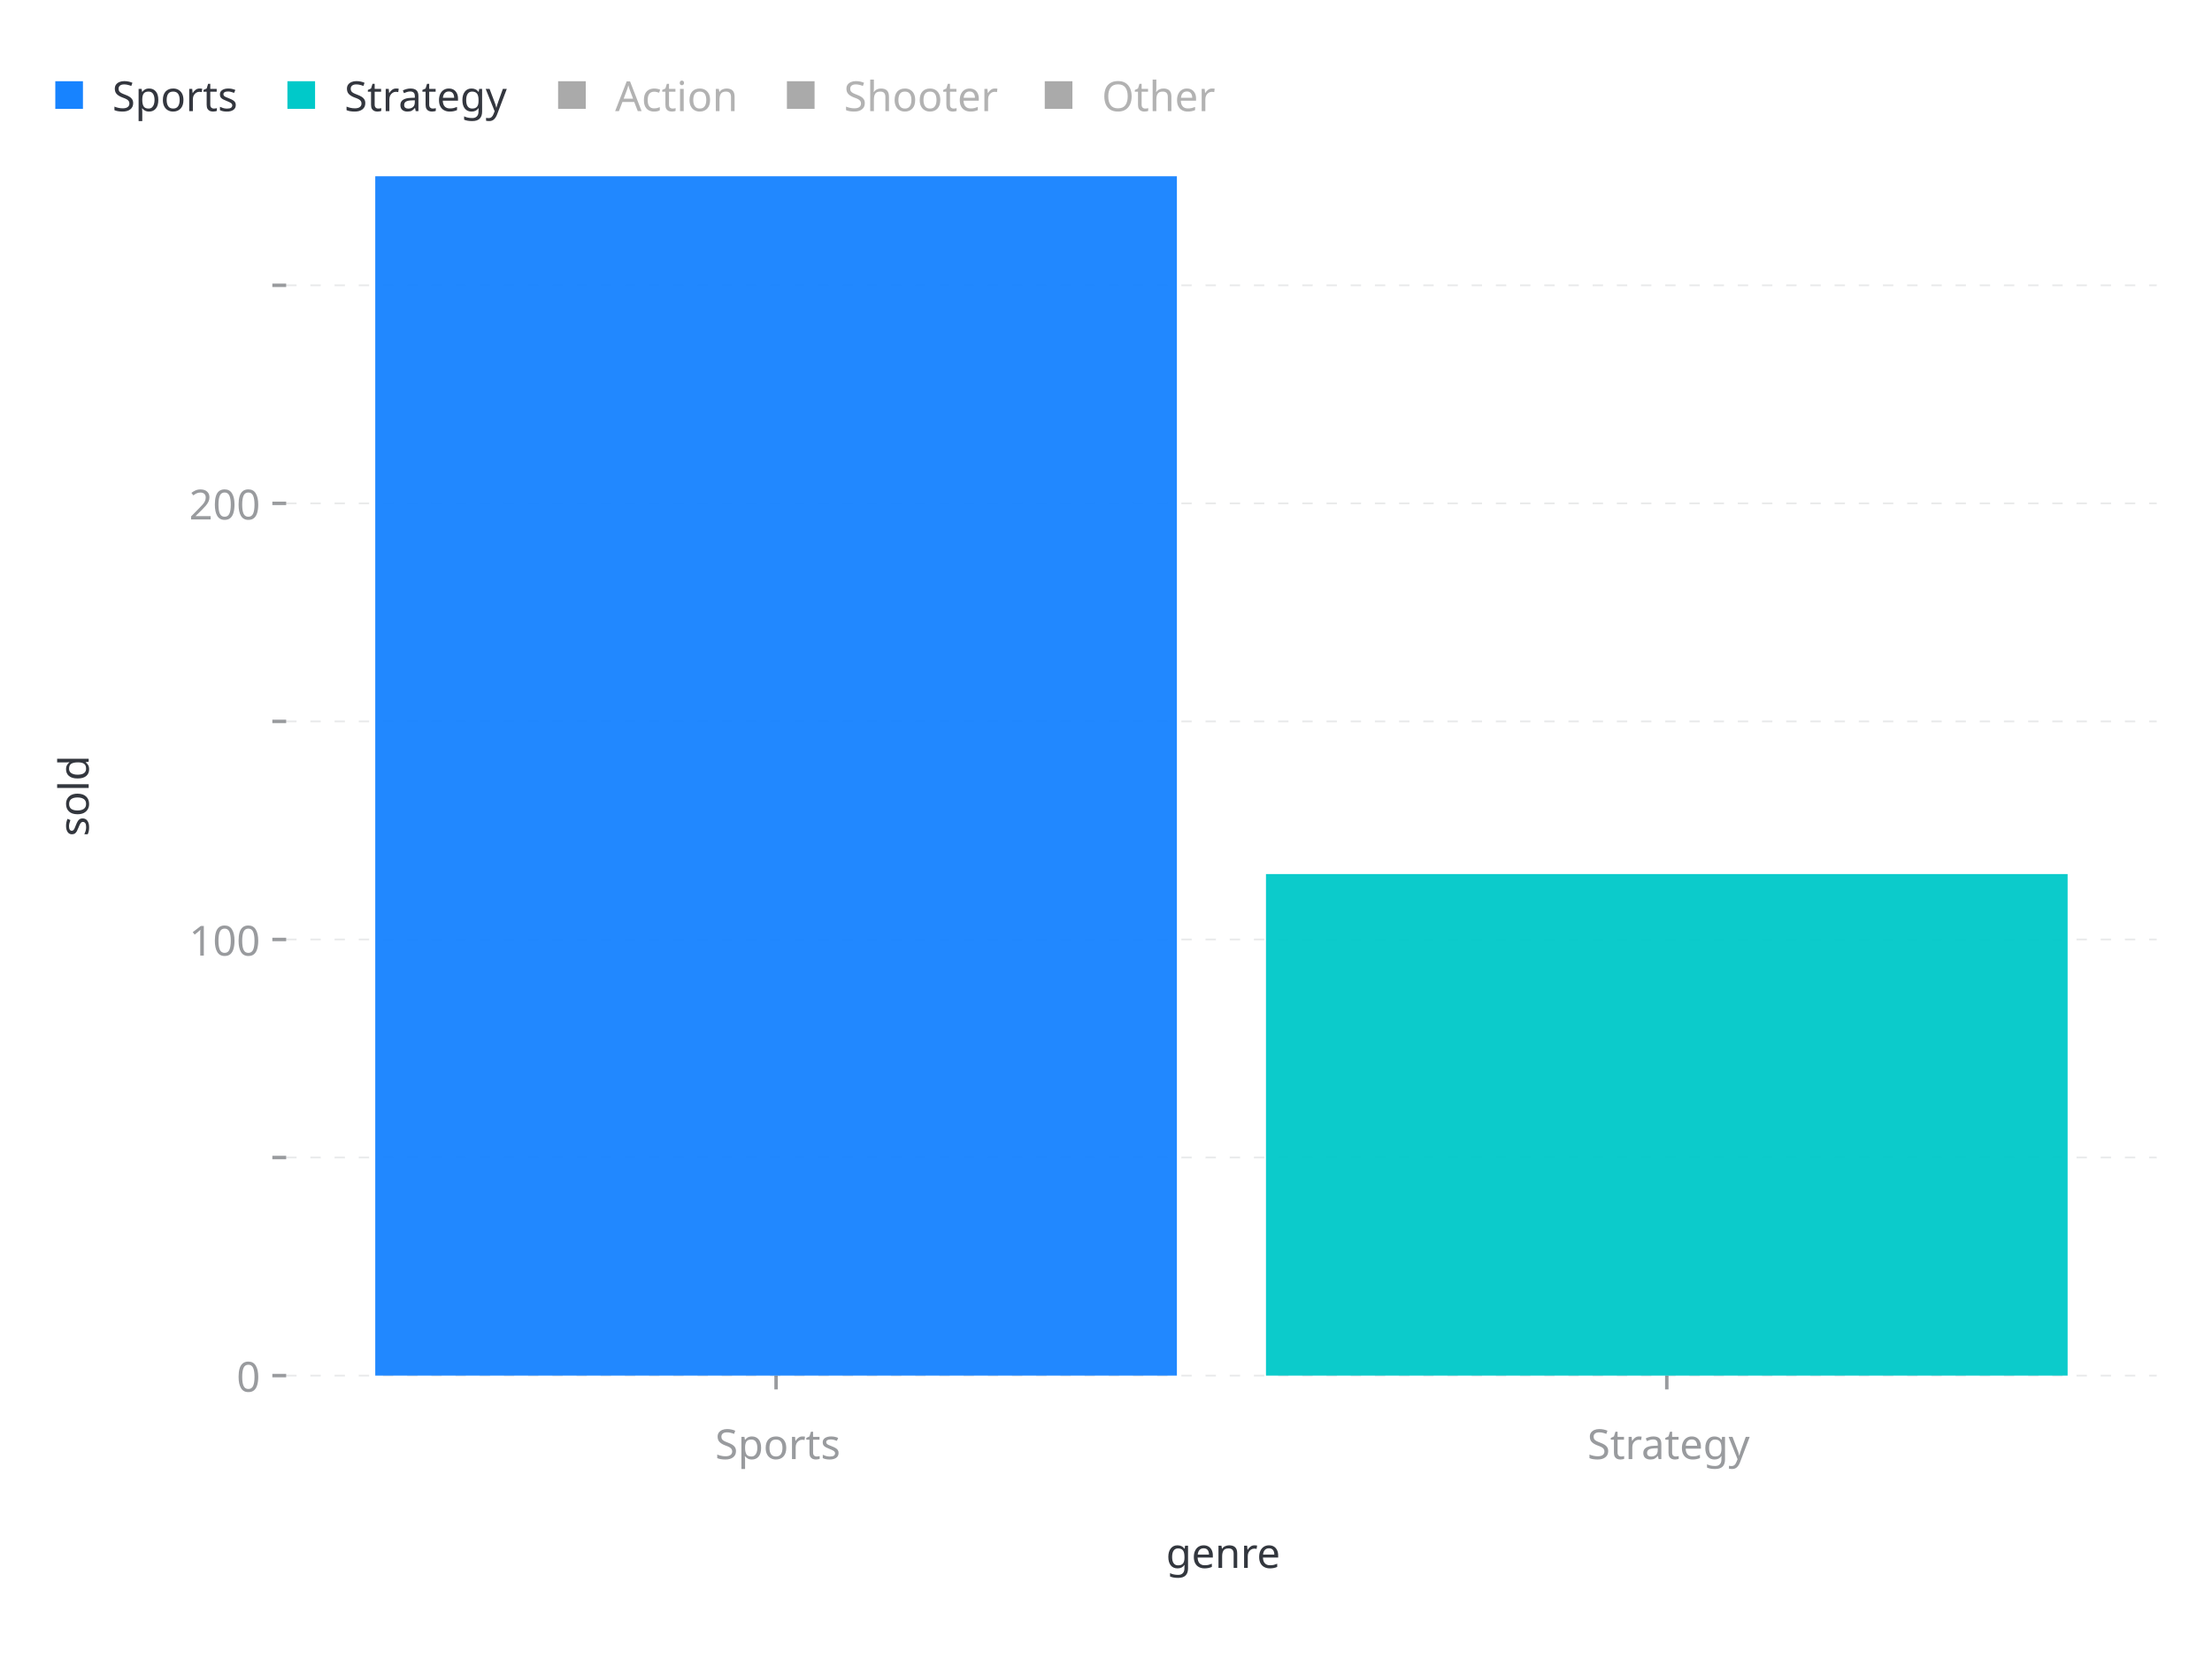
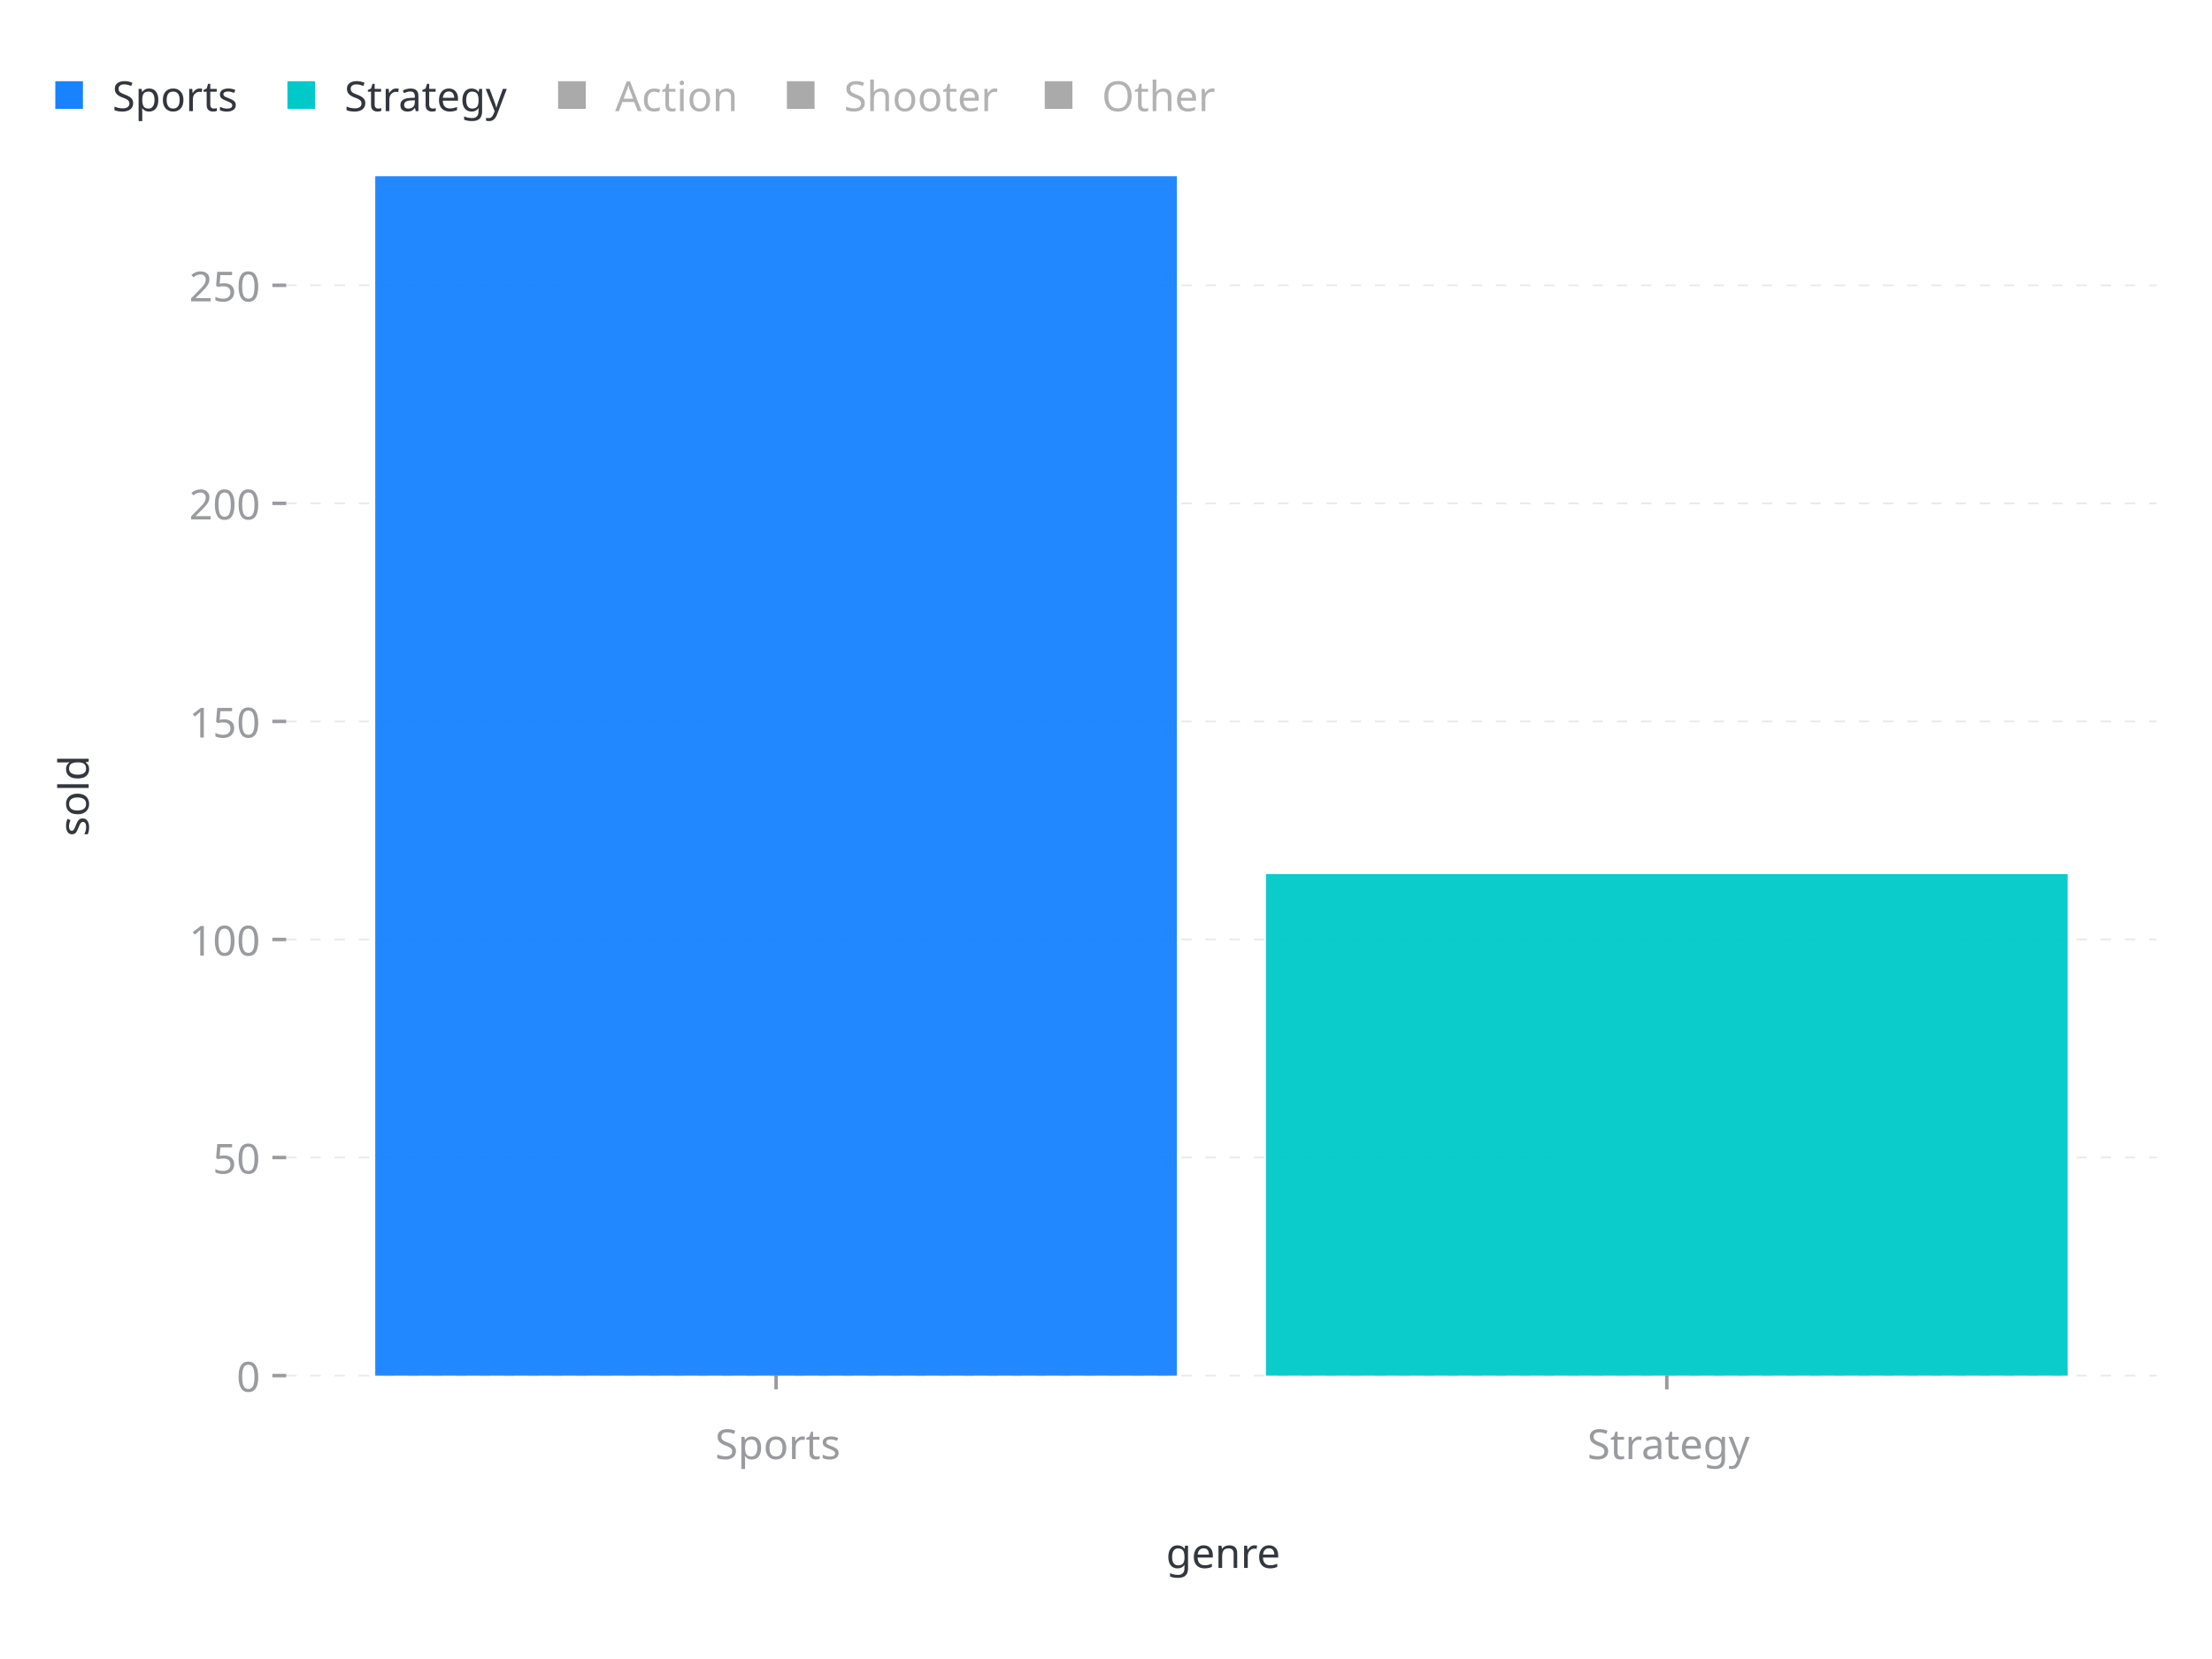
<svg xmlns="http://www.w3.org/2000/svg" width="640" height="480" color-interpolation-filters="sRGB" style="background: transparent;">
  <defs>
    <clipPath id="b" transform="matrix(1 0 0 1 -16 -16)">
      <use href="#a" transform="matrix(1 0 0 1 16 16)" />
    </clipPath>
  </defs>
  <g>
    <g fill="none">
      <g fill="none" class="view">
        <g>
          <path width="640" height="480" x="0" y="0" fill="rgba(0,0,0,0)" d="m0 0 640 0 0 480-640 0z" class="area" />
        </g>
        <g>
          <path width="608" height="448" x="16" y="16" fill="rgba(0,0,0,0)" d="m16 16 608 0 0 448-608 0z" class="area" />
        </g>
        <g>
          <path width="541.2" height="347" x="82.8" y="51" fill="rgba(0,0,0,0)" d="m82.8 51 541.2 0 0 347-541.2 0z" class="area" />
        </g>
        <g>
          <path width="541.2" height="347" x="82.8" y="51" fill="rgba(0,0,0,0)" d="m82.8 51 541.2 0 0 347-541.2 0z" class="area" />
        </g>
        <g fill="none" class="component">
          <g fill="none" transform="matrix(1 0 0 1 16 16)">
            <g fill="none" class="legend-category">
              <g fill="none" class="legend-title-group">
                <g fill="none" class="legend-title" />
              </g>
              <g fill="none" class="legend-items-group">
                <g fill="none" class="legend-items">
                  <g fill="none" class="items-navigator">
                    <g fill="none" class="navigator-content-group" clip-path="url(#b)">
                      <g fill="none" class="navigator-play-window">
                        <g fill="none" class="items-item-page">
                          <g fill="none" class="items-item">
                            <g fill="none" class="legend-category-item-background-group">
                              <g>
                                <path width="55.16" height="23" fill="rgba(0,0,0,0)" d="m0 0 55.16 0 0 23-55.16 0z" class="legend-category-item-background" visibility="visible" />
                              </g>
                            </g>
                            <g fill="none" class="legend-category-item-marker-group" transform="matrix(.5 0 0 .5 4 11.5)">
                              <g>
                                <path fill="rgba(23,131,255,1)" stroke-width="0" d="m-8-8 16 0 0 16-16 0Z" class="legend-category-item-marker" visibility="visible" />
                              </g>
                            </g>
                            <g fill="none" class="legend-category-item-label-group" transform="matrix(1 0 0 1 16 11.5)">
                              <g>
                                <text fill="rgba(29,33,41,1)" fill-opacity=".9" stroke-width="1" class="legend-category-item-label" dominant-baseline="central" dx=".5" dy="0" font-family="sans-serif" font-size="12" font-style="normal" font-variant="normal" font-weight="normal" paint-order="stroke" style="transform:translate(0px, 0px);" text-anchor="left" visibility="visible">Sports</text>
                              </g>
                            </g>
                            <g fill="none" class="legend-category-item-value-group" />
                          </g>
                          <g fill="none" class="items-item" transform="matrix(1 0 0 1 67.16 0)">
                            <g fill="none" class="legend-category-item-background-group">
                              <g>
                                <path width="66.32" height="23" fill="rgba(0,0,0,0)" d="m0 0 66.32 0 0 23-66.32 0z" class="legend-category-item-background" visibility="visible" />
                              </g>
                            </g>
                            <g fill="none" class="legend-category-item-marker-group" transform="matrix(.5 0 0 .5 4 11.5)">
                              <g>
                                <path fill="rgba(0,201,201,1)" stroke-width="0" d="m-8-8 16 0 0 16-16 0Z" class="legend-category-item-marker" visibility="visible" />
                              </g>
                            </g>
                            <g fill="none" class="legend-category-item-label-group" transform="matrix(1 0 0 1 16 11.5)">
                              <g>
                                <text fill="rgba(29,33,41,1)" fill-opacity=".9" stroke-width="1" class="legend-category-item-label" dominant-baseline="central" dx=".5" dy="0" font-family="sans-serif" font-size="12" font-style="normal" font-variant="normal" font-weight="normal" paint-order="stroke" style="transform:translate(0px, 0px);" text-anchor="left" visibility="visible">Strategy</text>
                              </g>
                            </g>
                            <g fill="none" class="legend-category-item-value-group" />
                          </g>
                          <g fill="none" class="items-item" transform="matrix(1 0 0 1 145.48 0)">
                            <g fill="none" class="legend-category-item-background-group">
                              <g>
                                <path width="54.2" height="23" fill="rgba(0,0,0,0)" d="m0 0 54.2 0 0 23-54.2 0z" class="legend-category-item-background" visibility="visible" />
                              </g>
                            </g>
                            <g fill="none" class="legend-category-item-marker-group" transform="matrix(.5 0 0 .5 4 11.5)">
                              <g>
                                <path fill="rgba(170,170,170,1)" stroke="rgba(170,170,170,1)" stroke-width="0" d="m-8-8 16 0 0 16-16 0Z" class="legend-category-item-marker" visibility="visible" />
                              </g>
                            </g>
                            <g fill="none" class="legend-category-item-label-group" transform="matrix(1 0 0 1 16 11.5)">
                              <g>
                                <text fill="rgba(170,170,170,1)" fill-opacity=".9" stroke-width="1" class="legend-category-item-label" dominant-baseline="central" dx=".5" dy="0" font-family="sans-serif" font-size="12" font-style="normal" font-variant="normal" font-weight="normal" paint-order="stroke" style="transform:translate(0px, 0px);" text-anchor="left" visibility="visible">Action</text>
                              </g>
                            </g>
                            <g fill="none" class="legend-category-item-value-group" />
                          </g>
                          <g fill="none" class="items-item" transform="matrix(1 0 0 1 211.68 0)">
                            <g fill="none" class="legend-category-item-background-group">
                              <g>
                                <path width="62.6" height="23" fill="rgba(0,0,0,0)" d="m0 0 62.6 0 0 23-62.6 0z" class="legend-category-item-background" visibility="visible" />
                              </g>
                            </g>
                            <g fill="none" class="legend-category-item-marker-group" transform="matrix(.5 0 0 .5 4 11.5)">
                              <g>
                                <path fill="rgba(170,170,170,1)" stroke="rgba(170,170,170,1)" stroke-width="0" d="m-8-8 16 0 0 16-16 0Z" class="legend-category-item-marker" visibility="visible" />
                              </g>
                            </g>
                            <g fill="none" class="legend-category-item-label-group" transform="matrix(1 0 0 1 16 11.5)">
                              <g>
                                <text fill="rgba(170,170,170,1)" fill-opacity=".9" stroke-width="1" class="legend-category-item-label" dominant-baseline="central" dx=".5" dy="0" font-family="sans-serif" font-size="12" font-style="normal" font-variant="normal" font-weight="normal" paint-order="stroke" style="transform:translate(0px, 0px);" text-anchor="left" visibility="visible">Shooter</text>
                              </g>
                            </g>
                            <g fill="none" class="legend-category-item-value-group" />
                          </g>
                          <g fill="none" class="items-item" transform="matrix(1 0 0 1 286.28 0)">
                            <g fill="none" class="legend-category-item-background-group">
                              <g>
                                <path width="49.76" height="23" fill="rgba(0,0,0,0)" d="m0 0 49.76 0 0 23-49.76 0z" class="legend-category-item-background" visibility="visible" />
                              </g>
                            </g>
                            <g fill="none" class="legend-category-item-marker-group" transform="matrix(.5 0 0 .5 4 11.5)">
                              <g>
                                <path fill="rgba(170,170,170,1)" stroke="rgba(170,170,170,1)" stroke-width="0" d="m-8-8 16 0 0 16-16 0Z" class="legend-category-item-marker" visibility="visible" />
                              </g>
                            </g>
                            <g fill="none" class="legend-category-item-label-group" transform="matrix(1 0 0 1 16 11.5)">
                              <g>
                                <text fill="rgba(170,170,170,1)" fill-opacity=".9" stroke-width="1" class="legend-category-item-label" dominant-baseline="central" dx=".5" dy="0" font-family="sans-serif" font-size="12" font-style="normal" font-variant="normal" font-weight="normal" paint-order="stroke" style="transform:translate(0px, 0px);" text-anchor="left" visibility="visible">Other</text>
                              </g>
                            </g>
                            <g fill="none" class="legend-category-item-value-group" />
                          </g>
                        </g>
                      </g>
                    </g>
                    <g fill="none" class="navigator-controller" />
                    <g>
                      <path id="a" width="336.04" height="23" fill="none" d="m0 0 336.04 0 0 23-336.04 0z" class="navigator-clip-path" />
                    </g>
                  </g>
                </g>
              </g>
            </g>
          </g>
        </g>
        <g fill="none" class="component">
          <g fill="none" class="axis">
            <g fill="none" class="axis-grid-group" />
            <g fill="none" class="axis-main-group">
              <g fill="none" class="axis-line-group">
                <g>
                  <line x1="82.8" x2="624" y1="398" y2="398" fill="none" stroke="rgba(29,33,41,1)" stroke-opacity=".45" stroke-width=".5" class="axis-line axis-line" opacity="0" />
                </g>
              </g>
              <g fill="none" class="axis-tick-group">
                <g fill="none" class="axis-tick" transform="matrix(1 0 0 1 224.5429 398)">
                  <g>
                    <line x1="0" x2="0" y1="0" y2="4" fill="none" stroke="rgba(29,33,41,1)" stroke-width="1" class="axis-tick-item" opacity=".45" />
                  </g>
                </g>
                <g fill="none" class="axis-tick" transform="matrix(1 0 0 1 482.2571 398)">
                  <g>
                    <line x1="0" x2="0" y1="0" y2="4" fill="none" stroke="rgba(29,33,41,1)" stroke-width="1" class="axis-tick-item" opacity=".45" />
                  </g>
                </g>
              </g>
              <g fill="none" class="axis-label-group">
                <g fill="none" class="axis-label" transform="matrix(1 0 0 1 224.5429 406)">
                  <g>
                    <text fill="rgba(29,33,41,1)" stroke-width="1" class="axis-label-item" dominant-baseline="central" dx=".5" dy="11.5" font-family="sans-serif" font-size="12" font-style="normal" font-variant="normal" font-weight="normal" opacity=".45" paint-order="stroke" style="transform:translate(0px, 0px);" text-anchor="middle" visibility="visible">Sports</text>
                  </g>
                </g>
                <g fill="none" class="axis-label" transform="matrix(1 0 0 1 482.2571 406)">
                  <g>
                    <text fill="rgba(29,33,41,1)" stroke-width="1" class="axis-label-item" dominant-baseline="central" dx=".5" dy="11.5" font-family="sans-serif" font-size="12" font-style="normal" font-variant="normal" font-weight="normal" opacity=".45" paint-order="stroke" style="transform:translate(0px, 0px);" text-anchor="middle" visibility="visible">Strategy</text>
                  </g>
                </g>
              </g>
            </g>
            <g fill="none" class="axis-title-group" transform="matrix(1 0 0 1 353.4 452.5)">
              <g transform="matrix(1 0 0 1 0 8)">
                <text fill="rgba(29,33,41,1)" stroke-width="1" class="axis-title" dominant-baseline="central" dx=".5" dy="-11.5" font-family="sans-serif" font-size="12" font-style="normal" font-variant="normal" font-weight="normal" opacity=".9" paint-order="stroke" style="transform:translate(0px, 0px);" text-anchor="middle">genre</text>
              </g>
            </g>
          </g>
        </g>
        <g fill="none" class="component">
          <g fill="none" class="axis">
            <g fill="none" class="axis-grid-group">
              <g fill="none" class="axis-grid">
                <g fill="none" class="grid-line-group">
                  <g>
                    <path fill="none" stroke="rgba(29,33,41,1)" stroke-dasharray="3,4" stroke-opacity=".1" stroke-width=".5" d="m82.8 398 541.2 0" class="grid-line" />
                  </g>
                  <g>
                    <path fill="none" stroke="rgba(29,33,41,1)" stroke-dasharray="3,4" stroke-opacity=".1" stroke-width=".5" d="m82.8 334.909 541.2 0" class="grid-line" />
                  </g>
                  <g>
                    <path fill="none" stroke="rgba(29,33,41,1)" stroke-dasharray="3,4" stroke-opacity=".1" stroke-width=".5" d="m82.8 271.818 541.2 0" class="grid-line" />
                  </g>
                  <g>
                    <path fill="none" stroke="rgba(29,33,41,1)" stroke-dasharray="3,4" stroke-opacity=".1" stroke-width=".5" d="m82.8 208.727 541.2 0" class="grid-line" />
                  </g>
                  <g>
                    <path fill="none" stroke="rgba(29,33,41,1)" stroke-dasharray="3,4" stroke-opacity=".1" stroke-width=".5" d="m82.8 145.636 541.2 0" class="grid-line" />
                  </g>
                  <g>
                    <path fill="none" stroke="rgba(29,33,41,1)" stroke-dasharray="3,4" stroke-opacity=".1" stroke-width=".5" d="m82.8 82.546 541.2 0" class="grid-line" />
                  </g>
                </g>
                <g fill="none" class="grid-region-group" />
              </g>
            </g>
            <g fill="none" class="axis-main-group">
              <g fill="none" class="axis-line-group">
                <g>
                  <line x1="82.8" x2="82.8" y1="398" y2="51" fill="none" stroke="rgba(29,33,41,1)" stroke-opacity=".45" stroke-width=".5" class="axis-line axis-line" opacity="0" />
                </g>
              </g>
              <g fill="none" class="axis-tick-group">
                <g fill="none" class="axis-tick" transform="matrix(1 0 0 1 82.8 398)">
                  <g>
                    <line x1="0" x2="-4" y1="0" y2="0" fill="none" stroke="rgba(29,33,41,1)" stroke-width="1" class="axis-tick-item" opacity=".45" />
                  </g>
                </g>
                <g fill="none" class="axis-tick" transform="matrix(1 0 0 1 82.8 334.909)">
                  <g>
                    <line x1="0" x2="-4" y1="0" y2="0" fill="none" stroke="rgba(29,33,41,1)" stroke-width="1" class="axis-tick-item" opacity=".45" />
                  </g>
                </g>
                <g fill="none" class="axis-tick" transform="matrix(1 0 0 1 82.8 271.8182)">
                  <g>
                    <line x1="0" x2="-4" y1="0" y2="0" fill="none" stroke="rgba(29,33,41,1)" stroke-width="1" class="axis-tick-item" opacity=".45" />
                  </g>
                </g>
                <g fill="none" class="axis-tick" transform="matrix(1 0 0 1 82.8 208.7273)">
                  <g>
                    <line x1="0" x2="-4" y1="0" y2="0" fill="none" stroke="rgba(29,33,41,1)" stroke-width="1" class="axis-tick-item" opacity=".45" />
                  </g>
                </g>
                <g fill="none" class="axis-tick" transform="matrix(1 0 0 1 82.8 145.6364)">
                  <g>
                    <line x1="0" x2="-4" y1="0" y2="0" fill="none" stroke="rgba(29,33,41,1)" stroke-width="1" class="axis-tick-item" opacity=".45" />
                  </g>
                </g>
                <g fill="none" class="axis-tick" transform="matrix(1 0 0 1 82.8 82.5455)">
                  <g>
                    <line x1="0" x2="-4" y1="0" y2="0" fill="none" stroke="rgba(29,33,41,1)" stroke-width="1" class="axis-tick-item" opacity=".45" />
                  </g>
                </g>
              </g>
              <g fill="none" class="axis-label-group">
                <g fill="none" class="axis-label" transform="matrix(1 0 0 1 74.8 398)">
                  <g>
                    <text fill="rgba(29,33,41,1)" stroke-width="1" class="axis-label-item" dominant-baseline="central" dx=".5" dy="0" font-family="sans-serif" font-size="12" font-style="normal" font-variant="normal" font-weight="normal" opacity=".45" paint-order="stroke" style="transform:translate(0px, 0px);" text-anchor="end" visibility="visible">0</text>
                  </g>
                </g>
                <g fill="none" class="axis-label" transform="matrix(1 0 0 1 74.8 334.909)">
                  <g>
-                     <text fill="rgba(29,33,41,1)" stroke-width="1" class="axis-label-item" dominant-baseline="central" dx=".5" dy="0" font-family="sans-serif" font-size="12" font-style="normal" font-variant="normal" font-weight="normal" opacity=".45" paint-order="stroke" style="transform:translate(0px, 0px);" text-anchor="end" visibility="hidden">50</text>
+                     <text fill="rgba(29,33,41,1)" stroke-width="1" class="axis-label-item" dominant-baseline="central" dx=".5" dy="0" font-family="sans-serif" font-size="12" font-style="normal" font-variant="normal" font-weight="normal" opacity=".45" paint-order="stroke" style="transform:translate(0px, 0px);" text-anchor="end" visibility="visible">50</text>
                  </g>
                </g>
                <g fill="none" class="axis-label" transform="matrix(1 0 0 1 74.8 271.8182)">
                  <g>
                    <text fill="rgba(29,33,41,1)" stroke-width="1" class="axis-label-item" dominant-baseline="central" dx=".5" dy="0" font-family="sans-serif" font-size="12" font-style="normal" font-variant="normal" font-weight="normal" opacity=".45" paint-order="stroke" style="transform:translate(0px, 0px);" text-anchor="end" visibility="visible">100</text>
                  </g>
                </g>
                <g fill="none" class="axis-label" transform="matrix(1 0 0 1 74.8 208.7273)">
                  <g>
-                     <text fill="rgba(29,33,41,1)" stroke-width="1" class="axis-label-item" dominant-baseline="central" dx=".5" dy="0" font-family="sans-serif" font-size="12" font-style="normal" font-variant="normal" font-weight="normal" opacity=".45" paint-order="stroke" style="transform:translate(0px, 0px);" text-anchor="end" visibility="hidden">150</text>
+                     <text fill="rgba(29,33,41,1)" stroke-width="1" class="axis-label-item" dominant-baseline="central" dx=".5" dy="0" font-family="sans-serif" font-size="12" font-style="normal" font-variant="normal" font-weight="normal" opacity=".45" paint-order="stroke" style="transform:translate(0px, 0px);" text-anchor="end" visibility="visible">150</text>
                  </g>
                </g>
                <g fill="none" class="axis-label" transform="matrix(1 0 0 1 74.8 145.6364)">
                  <g>
                    <text fill="rgba(29,33,41,1)" stroke-width="1" class="axis-label-item" dominant-baseline="central" dx=".5" dy="0" font-family="sans-serif" font-size="12" font-style="normal" font-variant="normal" font-weight="normal" opacity=".45" paint-order="stroke" style="transform:translate(0px, 0px);" text-anchor="end" visibility="visible">200</text>
                  </g>
                </g>
                <g fill="none" class="axis-label" transform="matrix(1 0 0 1 74.8 82.5455)">
                  <g>
-                     <text fill="rgba(29,33,41,1)" stroke-width="1" class="axis-label-item" dominant-baseline="central" dx=".5" dy="0" font-family="sans-serif" font-size="12" font-style="normal" font-variant="normal" font-weight="normal" opacity=".45" paint-order="stroke" style="transform:translate(0px, 0px);" text-anchor="end" visibility="hidden">250</text>
+                     <text fill="rgba(29,33,41,1)" stroke-width="1" class="axis-label-item" dominant-baseline="central" dx=".5" dy="0" font-family="sans-serif" font-size="12" font-style="normal" font-variant="normal" font-weight="normal" opacity=".45" paint-order="stroke" style="transform:translate(0px, 0px);" text-anchor="end" visibility="visible">250</text>
                  </g>
                </g>
              </g>
            </g>
            <g fill="none" class="axis-title-group" transform="matrix(1 0 0 1 28.5 230.25)">
              <g transform="matrix(0 -1 1 0 -7.5 .5)">
                <text fill="rgba(29,33,41,1)" stroke-width="1" class="axis-title" dominant-baseline="central" dx=".5" dy="0" font-family="sans-serif" font-size="12" font-style="normal" font-variant="normal" font-weight="normal" opacity=".9" paint-order="stroke" style="transform:translate(0px, 0px);" text-anchor="middle">sold</text>
              </g>
            </g>
          </g>
        </g>
        <g transform="matrix(1 0 0 1 82.8 51)">
          <path width="541.2" height="347" fill="rgba(0,0,0,0)" d="m0 0 541.2 0 0 347-541.2 0z" class="plot" />
          <g fill="none" class="main-layer">
            <g>
              <path width="231.943" height="347" x="25.771" y="0" fill="rgba(23,131,255,1)" fill-opacity=".95" stroke="rgba(23,131,255,1)" stroke-width="0" d="m25.771 0 231.943 0 0 347-231.943 0z" class="element" />
            </g>
            <g>
              <path width="231.943" height="145.109" x="283.486" y="201.891" fill="rgba(0,201,201,1)" fill-opacity=".95" stroke="rgba(0,201,201,1)" stroke-width="0" d="m283.486 201.891 231.943 0 0 145.109-231.943 0z" class="element" />
            </g>
          </g>
          <g fill="none" class="label-layer" />
        </g>
      </g>
    </g>
  </g>
</svg>
